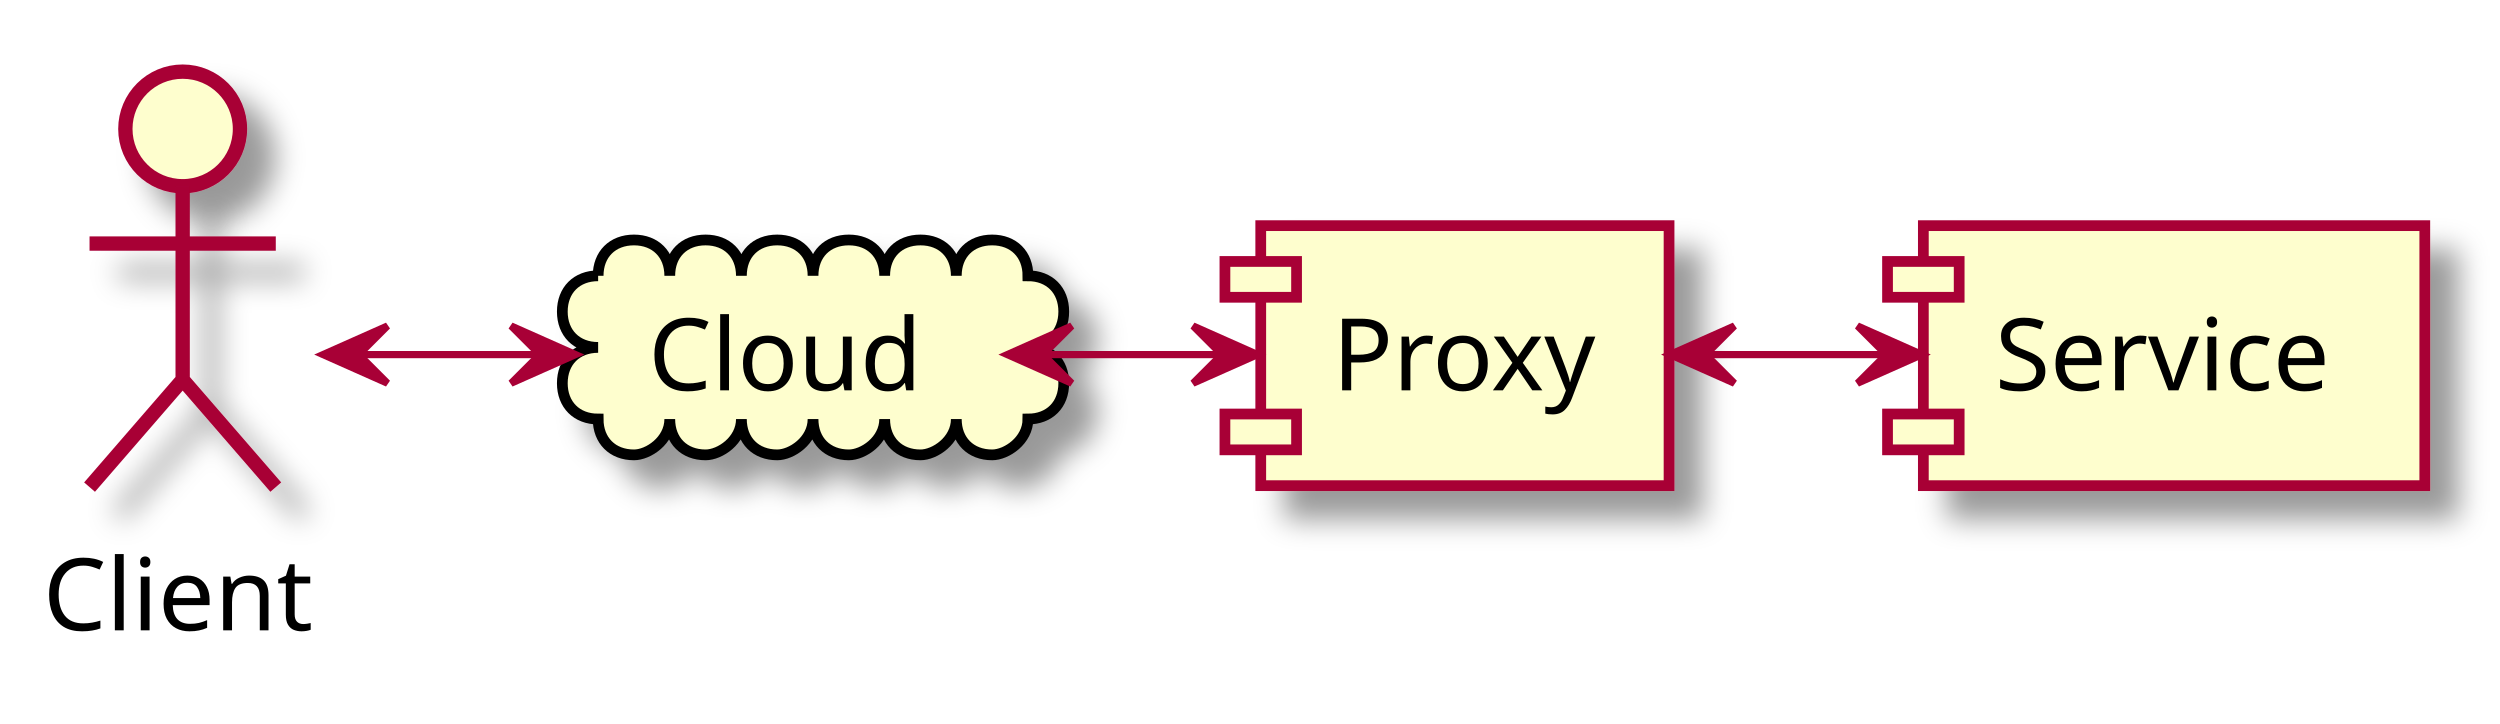
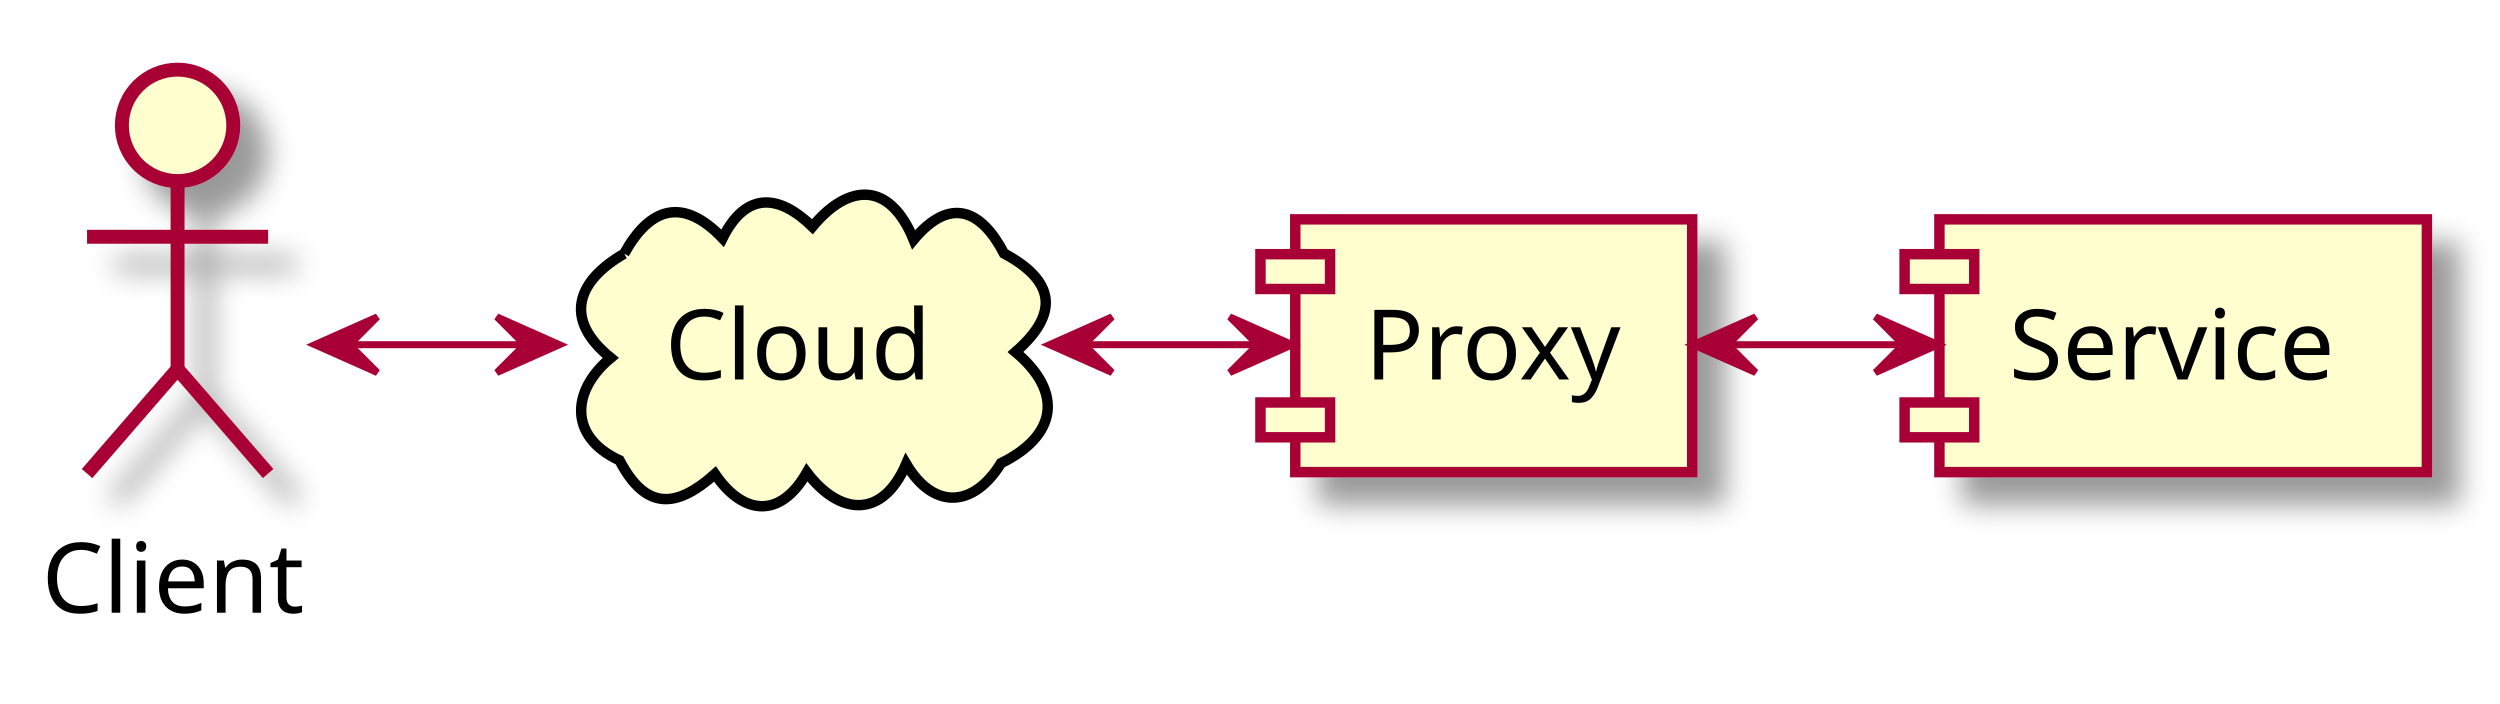
- <svg xmlns="http://www.w3.org/2000/svg" contentScriptType="application/ecmascript" contentStyleType="text/css" height="101px" preserveAspectRatio="none" style="width:349px;height:101px;" version="1.1" viewBox="0 0 349 101" width="349px" zoomAndPan="magnify">
+ <svg xmlns="http://www.w3.org/2000/svg" contentScriptType="application/ecmascript" contentStyleType="text/css" height="101px" preserveAspectRatio="none" style="width:359px;height:101px;" version="1.1" viewBox="0 0 359 101" width="359px" zoomAndPan="magnify">
  <defs>
    <filter height="300%" id="f1ais3xuvl82el" width="300%" x="-1" y="-1">
      <feGaussianBlur result="blurOut" stdDeviation="2.0" />
      <feColorMatrix in="blurOut" result="blurOut2" type="matrix" values="0 0 0 0 0 0 0 0 0 0 0 0 0 0 0 0 0 0 .4 0" />
      <feOffset dx="4.0" dy="4.0" in="blurOut2" result="blurOut3" />
      <feBlend in="SourceGraphic" in2="blurOut3" mode="normal" />
    </filter>
  </defs>
  <g>
-     <path d="M83.5,38.5 C83.5,35.5 85.5,33.5 88.5,33.5 C91.5,33.5 93.5,35.5 93.5,38.5 C93.5,35.5 95.5,33.5 98.5,33.5 C101.5,33.5 103.5,35.5 103.5,38.5 C103.5,35.5 105.5,33.5 108.5,33.5 C111.5,33.5 113.5,35.5 113.5,38.5 C113.5,35.5 115.5,33.5 118.5,33.5 C121.5,33.5 123.5,35.5 123.5,38.5 C123.5,35.5 125.5,33.5 128.5,33.5 C131.5,33.5 133.5,35.5 133.5,38.5 C133.5,35.5 135.5,33.5 138.5,33.5 C141.5,33.5 143.5,35.5 143.5,38.5 C146.5,38.5 148.5,40.5 148.5,43.5 C148.5,46.5 146.5,48.5 143.5,48.5 C146.5,48.5 148.5,50.5 148.5,53.5 C148.5,56.5 146.5,58.5 143.5,58.5 C143.5,61.5 140.5,63.5 138.5,63.5 C135.5,63.5 133.5,61.5 133.5,58.5 C133.5,61.5 130.5,63.5 128.5,63.5 C125.5,63.5 123.5,61.5 123.5,58.5 C123.5,61.5 120.5,63.5 118.5,63.5 C115.5,63.5 113.5,61.5 113.5,58.5 C113.5,61.5 110.5,63.5 108.5,63.5 C105.5,63.5 103.5,61.5 103.5,58.5 C103.5,61.5 100.5,63.5 98.5,63.5 C95.5,63.5 93.5,61.5 93.5,58.5 C93.5,61.5 90.5,63.5 88.5,63.5 C85.5,63.5 83.5,61.5 83.5,58.5 C80.5,58.5 78.5,56.5 78.5,53.5 C78.5,50.5 80.5,48.5 83.5,48.5 C80.5,48.5 78.5,46.5 78.5,43.5 C78.5,40.5 80.5,38.5 83.5,38.5 " fill="#FEFECE" filter="url(#f1ais3xuvl82el)" style="stroke: #000000; stroke-width: 1.5;" />
-     <text fill="#000000" font-family="sans-serif" font-size="14" lengthAdjust="spacingAndGlyphs" textLength="40" x="90.5" y="54.495">Cloud</text>
+     <path d="M89.633,36.431 C93.334,29.717 98.065,28.254 103.76,34.205 C107.125,27.462 111.834,27.856 116.663,32.554 C121.948,26.179 127.795,26.106 131.198,34.417 C136.397,28.189 140.888,30.06 144.175,36.392 C151.507,40.32 152.181,45.017 145.828,50.544 C152.808,56.408 151.72,62.598 143.745,66.513 C139.877,72.83 134.104,73.338 130.13,66.624 C126.688,74.619 120.519,73.988 115.869,67.842 C112.038,74.535 106.719,74.016 102.671,68.069 C97.151,72.992 92.743,73.356 88.963,66.108 C81.515,62.66 82.152,55.958 87.7,51.394 C80.755,45.778 82.938,40.285 89.633,36.431 " fill="#FEFECE" style="stroke: #000000; stroke-width: 1.5;" />
+     <text fill="#000000" font-family="sans-serif" font-size="14" lengthAdjust="spacingAndGlyphs" textLength="40" x="95.5" y="54.495">Cloud</text>
    <ellipse cx="25.5" cy="18" fill="#FEFECE" filter="url(#f1ais3xuvl82el)" rx="8" ry="8" style="stroke: #A80036; stroke-width: 2.0;" />
    <path d="M25.5,26 L25.5,53 M12.5,34 L38.5,34 M25.5,53 L12.5,68 M25.5,53 L38.5,68 " fill="none" filter="url(#f1ais3xuvl82el)" style="stroke: #A80036; stroke-width: 2.0;" />
    <text fill="#000000" font-family="sans-serif" font-size="14" lengthAdjust="spacingAndGlyphs" textLength="39" x="6" y="87.995">Client</text>
-     <rect fill="#FEFECE" filter="url(#f1ais3xuvl82el)" height="36.297" style="stroke: #A80036; stroke-width: 1.5;" width="57" x="176" y="31.5" />
-     <rect fill="#FEFECE" height="5" style="stroke: #A80036; stroke-width: 1.5;" width="10" x="171" y="36.5" />
-     <rect fill="#FEFECE" height="5" style="stroke: #A80036; stroke-width: 1.5;" width="10" x="171" y="57.797" />
-     <text fill="#000000" font-family="sans-serif" font-size="14" lengthAdjust="spacingAndGlyphs" textLength="37" x="186" y="54.495">Proxy</text>
-     <rect fill="#FEFECE" filter="url(#f1ais3xuvl82el)" height="36.297" style="stroke: #A80036; stroke-width: 1.5;" width="70" x="268.5" y="31.5" />
-     <rect fill="#FEFECE" height="5" style="stroke: #A80036; stroke-width: 1.5;" width="10" x="263.5" y="36.5" />
-     <rect fill="#FEFECE" height="5" style="stroke: #A80036; stroke-width: 1.5;" width="10" x="263.5" y="57.797" />
-     <text fill="#000000" font-family="sans-serif" font-size="14" lengthAdjust="spacingAndGlyphs" textLength="50" x="278.5" y="54.495">Service</text>
-     <path d="M50.324,49.5 C58.612,49.5 66.901,49.5 75.189,49.5 " fill="none" id="Client-Cloud" style="stroke: #A80036; stroke-width: 1.0;" />
-     <polygon fill="#A80036" points="80.35,49.5,71.35,45.5,75.35,49.5,71.35,53.5,80.35,49.5" style="stroke: #A80036; stroke-width: 1.0;" />
-     <polygon fill="#A80036" points="45.09,49.5,54.09,53.5,50.09,49.5,54.09,45.5,45.09,49.5" style="stroke: #A80036; stroke-width: 1.0;" />
-     <path d="M145.796,49.5 C154.009,49.5 162.222,49.5 170.436,49.5 " fill="none" id="Cloud-Proxy" style="stroke: #A80036; stroke-width: 1.0;" />
-     <polygon fill="#A80036" points="175.55,49.5,166.55,45.5,170.55,49.5,166.55,53.5,175.55,49.5" style="stroke: #A80036; stroke-width: 1.0;" />
-     <polygon fill="#A80036" points="140.609,49.5,149.609,53.5,145.609,49.5,149.609,45.5,140.609,49.5" style="stroke: #A80036; stroke-width: 1.0;" />
-     <path d="M238.341,49.5 C246.613,49.5 254.886,49.5 263.158,49.5 " fill="none" id="Proxy-Service" style="stroke: #A80036; stroke-width: 1.0;" />
-     <polygon fill="#A80036" points="268.309,49.5,259.309,45.5,263.309,49.5,259.309,53.5,268.309,49.5" style="stroke: #A80036; stroke-width: 1.0;" />
-     <polygon fill="#A80036" points="233.117,49.5,242.117,53.5,238.117,49.5,242.117,45.5,233.117,49.5" style="stroke: #A80036; stroke-width: 1.0;" />
+     <rect fill="#FEFECE" filter="url(#f1ais3xuvl82el)" height="36.297" style="stroke: #A80036; stroke-width: 1.5;" width="57" x="186" y="31.5" />
+     <rect fill="#FEFECE" height="5" style="stroke: #A80036; stroke-width: 1.5;" width="10" x="181" y="36.5" />
+     <rect fill="#FEFECE" height="5" style="stroke: #A80036; stroke-width: 1.5;" width="10" x="181" y="57.797" />
+     <text fill="#000000" font-family="sans-serif" font-size="14" lengthAdjust="spacingAndGlyphs" textLength="37" x="196" y="54.495">Proxy</text>
+     <rect fill="#FEFECE" filter="url(#f1ais3xuvl82el)" height="36.297" style="stroke: #A80036; stroke-width: 1.5;" width="70" x="278.5" y="31.5" />
+     <rect fill="#FEFECE" height="5" style="stroke: #A80036; stroke-width: 1.5;" width="10" x="273.5" y="36.5" />
+     <rect fill="#FEFECE" height="5" style="stroke: #A80036; stroke-width: 1.5;" width="10" x="273.5" y="57.797" />
+     <text fill="#000000" font-family="sans-serif" font-size="14" lengthAdjust="spacingAndGlyphs" textLength="50" x="288.5" y="54.495">Service</text>
+     <path d="M50.406,49.5 C58.67,49.5 66.934,49.5 75.198,49.5 " fill="none" id="Client-Cloud" style="stroke: #A80036; stroke-width: 1.0;" />
+     <polygon fill="#A80036" points="80.344,49.5,71.344,45.5,75.344,49.5,71.344,53.5,80.344,49.5" style="stroke: #A80036; stroke-width: 1.0;" />
+     <polygon fill="#A80036" points="45.188,49.5,54.188,53.5,50.188,49.5,54.188,45.5,45.188,49.5" style="stroke: #A80036; stroke-width: 1.0;" />
+     <path d="M155.871,49.5 C164.074,49.5 172.277,49.5 180.479,49.5 " fill="none" id="Cloud-Proxy" style="stroke: #A80036; stroke-width: 1.0;" />
+     <polygon fill="#A80036" points="185.587,49.5,176.587,45.5,180.587,49.5,176.587,53.5,185.587,49.5" style="stroke: #A80036; stroke-width: 1.0;" />
+     <polygon fill="#A80036" points="150.691,49.5,159.691,53.5,155.691,49.5,159.691,45.5,150.691,49.5" style="stroke: #A80036; stroke-width: 1.0;" />
+     <path d="M248.341,49.5 C256.613,49.5 264.886,49.5 273.158,49.5 " fill="none" id="Proxy-Service" style="stroke: #A80036; stroke-width: 1.0;" />
+     <polygon fill="#A80036" points="278.309,49.5,269.309,45.5,273.309,49.5,269.309,53.5,278.309,49.5" style="stroke: #A80036; stroke-width: 1.0;" />
+     <polygon fill="#A80036" points="243.117,49.5,252.117,53.5,248.117,49.5,252.117,45.5,243.117,49.5" style="stroke: #A80036; stroke-width: 1.0;" />
  </g>
</svg>
